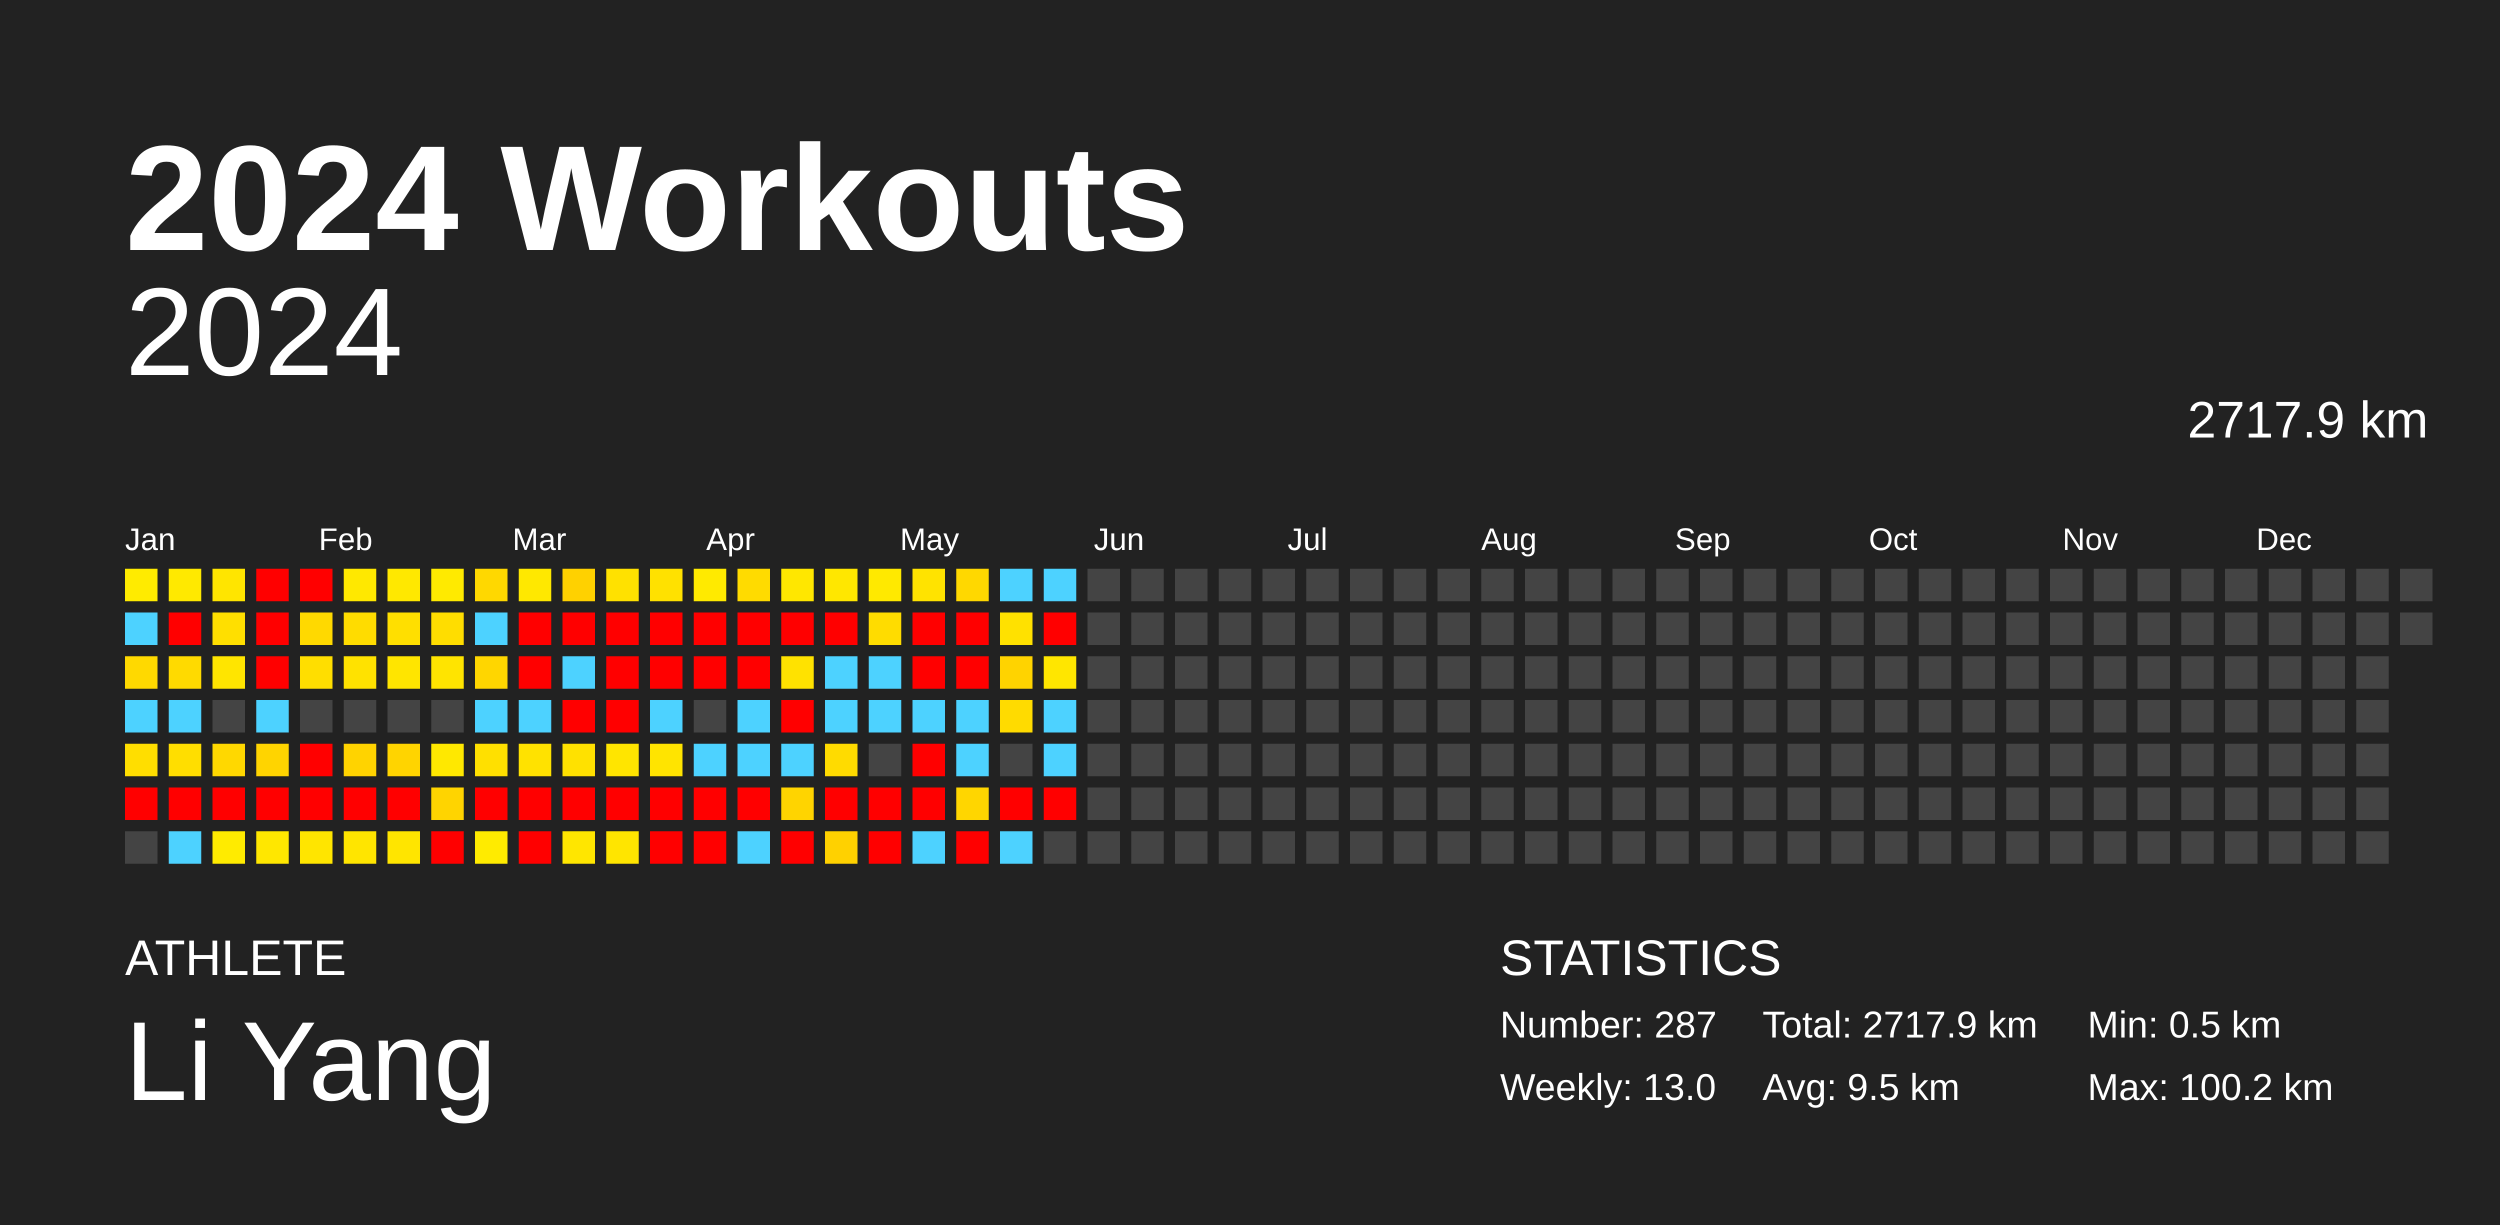
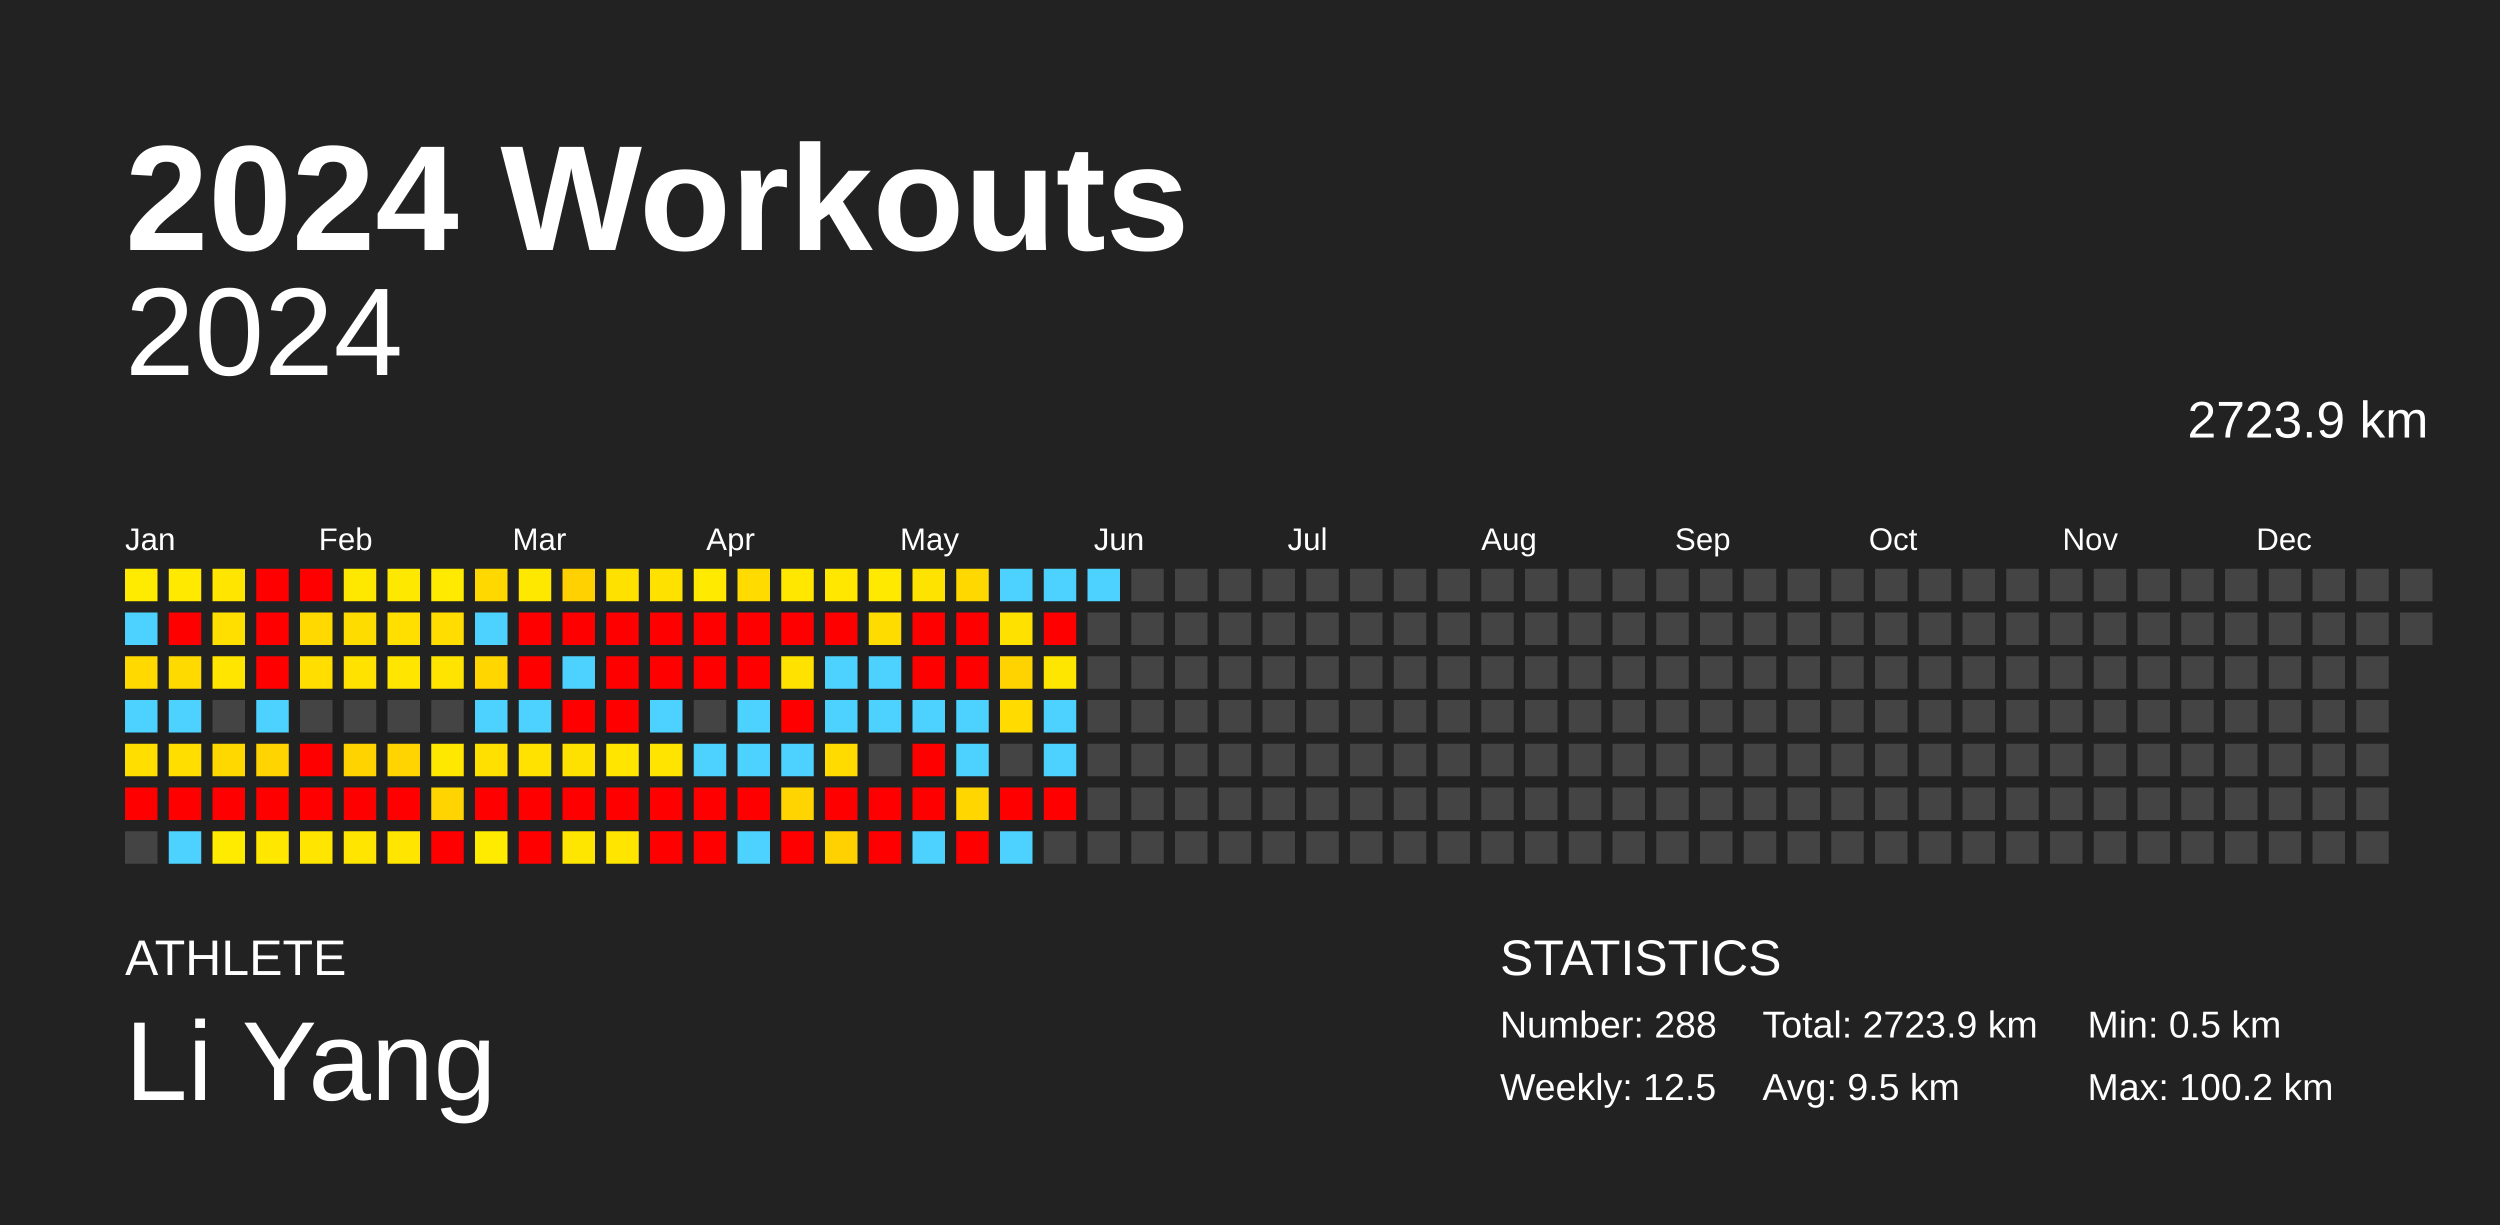
<svg xmlns="http://www.w3.org/2000/svg" baseProfile="full" height="98mm" version="1.1" viewBox="0,0,200,98" width="200mm">
  <defs />
  <rect fill="#222222" height="98" width="200" x="0" y="0" />
  <text fill="#FFFFFF" style="font-size:12px; font-family:Arial; font-weight:bold;" x="10" y="20">2024 Workouts</text>
  <text fill="#FFFFFF" style="font-size:4px; font-family:Arial" x="10" y="78">ATHLETE</text>
  <text fill="#FFFFFF" style="font-size:9px; font-family:Arial" x="10" y="88">Li Yang</text>
  <text fill="#FFFFFF" style="font-size:4px; font-family:Arial" x="120" y="78">STATISTICS</text>
-   <text fill="#FFFFFF" style="font-size:3px; font-family:Arial" x="120" y="83">Number: 287</text>
-   <text fill="#FFFFFF" style="font-size:3px; font-family:Arial" x="120" y="88">Weekly: 13.0</text>
-   <text fill="#FFFFFF" style="font-size:3px; font-family:Arial" x="141" y="83">Total: 2717.9 km</text>
+   <text fill="#FFFFFF" style="font-size:3px; font-family:Arial" x="120" y="83">Number: 288</text>
+   <text fill="#FFFFFF" style="font-size:3px; font-family:Arial" x="120" y="88">Weekly: 12.5</text>
+   <text fill="#FFFFFF" style="font-size:3px; font-family:Arial" x="141" y="83">Total: 2723.9 km</text>
  <text fill="#FFFFFF" style="font-size:3px; font-family:Arial" x="141" y="88">Avg: 9.5 km</text>
  <text fill="#FFFFFF" style="font-size:3px; font-family:Arial" x="167" y="83">Min: 0.5 km</text>
  <text fill="#FFFFFF" style="font-size:3px; font-family:Arial" x="167" y="88">Max: 100.2 km</text>
  <text alignment-baseline="hanging" fill="#FFFFFF" style="font-size:10.0px; font-family:Arial;" x="10" y="30">2024</text>
-   <text alignment-baseline="hanging" fill="#FFFFFF" style="font-size:4.125px; font-family:Arial;" x="175" y="35">2717.9 km</text>
+   <text alignment-baseline="hanging" fill="#FFFFFF" style="font-size:4.125px; font-family:Arial;" x="175" y="35">2723.9 km</text>
  <text fill="#FFFFFF" style="font-size:2.5px; font-family:Arial" x="10.0" y="44">Jan</text>
  <text fill="#FFFFFF" style="font-size:2.5px; font-family:Arial" x="25.5" y="44">Feb</text>
  <text fill="#FFFFFF" style="font-size:2.5px; font-family:Arial" x="41.0" y="44">Mar</text>
  <text fill="#FFFFFF" style="font-size:2.5px; font-family:Arial" x="56.5" y="44">Apr</text>
  <text fill="#FFFFFF" style="font-size:2.5px; font-family:Arial" x="72.0" y="44">May</text>
  <text fill="#FFFFFF" style="font-size:2.5px; font-family:Arial" x="87.5" y="44">Jun</text>
  <text fill="#FFFFFF" style="font-size:2.5px; font-family:Arial" x="103.0" y="44">Jul</text>
  <text fill="#FFFFFF" style="font-size:2.5px; font-family:Arial" x="118.5" y="44">Aug</text>
  <text fill="#FFFFFF" style="font-size:2.5px; font-family:Arial" x="134.0" y="44">Sep</text>
  <text fill="#FFFFFF" style="font-size:2.5px; font-family:Arial" x="149.5" y="44">Oct</text>
  <text fill="#FFFFFF" style="font-size:2.5px; font-family:Arial" x="165.0" y="44">Nov</text>
  <text fill="#FFFFFF" style="font-size:2.5px; font-family:Arial" x="180.5" y="44">Dec</text>
  <rect fill="#ffeb00" height="2.6" width="2.6" x="10.0" y="45.5" />
  <rect fill="#4dd2ff" height="2.6" width="2.6" x="10.0" y="49.0" />
  <rect fill="#ffd900" height="2.6" width="2.6" x="10.0" y="52.5" />
  <rect fill="#4dd2ff" height="2.6" width="2.6" x="10.0" y="56.0" />
  <rect fill="#ffde00" height="2.6" width="2.6" x="10.0" y="59.5" />
  <rect fill="red" height="2.6" width="2.6" x="10.0" y="63.0" />
  <rect fill="#444444" height="2.6" width="2.6" x="10.0" y="66.5" />
  <rect fill="#ffe900" height="2.6" width="2.6" x="13.5" y="45.5" />
  <rect fill="red" height="2.6" width="2.6" x="13.5" y="49.0" />
  <rect fill="#ffda00" height="2.6" width="2.6" x="13.5" y="52.5" />
  <rect fill="#4dd2ff" height="2.6" width="2.6" x="13.5" y="56.0" />
  <rect fill="#ffde00" height="2.6" width="2.6" x="13.5" y="59.5" />
  <rect fill="red" height="2.6" width="2.6" x="13.5" y="63.0" />
  <rect fill="#4dd2ff" height="2.6" width="2.6" x="13.5" y="66.5" />
  <rect fill="#ffe500" height="2.6" width="2.6" x="17.0" y="45.5" />
  <rect fill="#ffdf00" height="2.6" width="2.6" x="17.0" y="49.0" />
  <rect fill="#ffe500" height="2.6" width="2.6" x="17.0" y="52.5" />
  <rect fill="#444444" height="2.6" width="2.6" x="17.0" y="56.0" />
  <rect fill="#ffd800" height="2.6" width="2.6" x="17.0" y="59.5" />
  <rect fill="red" height="2.6" width="2.6" x="17.0" y="63.0" />
  <rect fill="#ffeb00" height="2.6" width="2.6" x="17.0" y="66.5" />
  <rect fill="red" height="2.6" width="2.6" x="20.5" y="45.5" />
  <rect fill="red" height="2.6" width="2.6" x="20.5" y="49.0" />
  <rect fill="red" height="2.6" width="2.6" x="20.5" y="52.5" />
  <rect fill="#4dd2ff" height="2.6" width="2.6" x="20.5" y="56.0" />
  <rect fill="#ffd400" height="2.6" width="2.6" x="20.5" y="59.5" />
  <rect fill="red" height="2.6" width="2.6" x="20.5" y="63.0" />
  <rect fill="#ffe700" height="2.6" width="2.6" x="20.5" y="66.5" />
  <rect fill="red" height="2.6" width="2.6" x="24.0" y="45.5" />
  <rect fill="#ffd900" height="2.6" width="2.6" x="24.0" y="49.0" />
  <rect fill="#ffde00" height="2.6" width="2.6" x="24.0" y="52.5" />
  <rect fill="#444444" height="2.6" width="2.6" x="24.0" y="56.0" />
  <rect fill="red" height="2.6" width="2.6" x="24.0" y="59.5" />
  <rect fill="red" height="2.6" width="2.6" x="24.0" y="63.0" />
  <rect fill="#ffe500" height="2.6" width="2.6" x="24.0" y="66.5" />
  <rect fill="#ffe800" height="2.6" width="2.6" x="27.5" y="45.5" />
  <rect fill="#ffdc00" height="2.6" width="2.6" x="27.5" y="49.0" />
  <rect fill="#ffe200" height="2.6" width="2.6" x="27.5" y="52.5" />
  <rect fill="#444444" height="2.6" width="2.6" x="27.5" y="56.0" />
  <rect fill="#ffd300" height="2.6" width="2.6" x="27.5" y="59.5" />
  <rect fill="red" height="2.6" width="2.6" x="27.5" y="63.0" />
  <rect fill="#ffe500" height="2.6" width="2.6" x="27.5" y="66.5" />
  <rect fill="#ffe800" height="2.6" width="2.6" x="31.0" y="45.5" />
  <rect fill="#ffdf00" height="2.6" width="2.6" x="31.0" y="49.0" />
  <rect fill="#ffe500" height="2.6" width="2.6" x="31.0" y="52.5" />
  <rect fill="#444444" height="2.6" width="2.6" x="31.0" y="56.0" />
  <rect fill="#ffd400" height="2.6" width="2.6" x="31.0" y="59.5" />
  <rect fill="red" height="2.6" width="2.6" x="31.0" y="63.0" />
  <rect fill="#ffe500" height="2.6" width="2.6" x="31.0" y="66.5" />
  <rect fill="#ffea00" height="2.6" width="2.6" x="34.5" y="45.5" />
  <rect fill="#ffdd00" height="2.6" width="2.6" x="34.5" y="49.0" />
  <rect fill="#ffe400" height="2.6" width="2.6" x="34.5" y="52.5" />
  <rect fill="#444444" height="2.6" width="2.6" x="34.5" y="56.0" />
  <rect fill="#ffe800" height="2.6" width="2.6" x="34.5" y="59.5" />
  <rect fill="#ffd400" height="2.6" width="2.6" x="34.5" y="63.0" />
  <rect fill="red" height="2.6" width="2.6" x="34.5" y="66.5" />
  <rect fill="#ffd800" height="2.6" width="2.6" x="38.0" y="45.5" />
  <rect fill="#4dd2ff" height="2.6" width="2.6" x="38.0" y="49.0" />
  <rect fill="#ffd600" height="2.6" width="2.6" x="38.0" y="52.5" />
  <rect fill="#4dd2ff" height="2.6" width="2.6" x="38.0" y="56.0" />
  <rect fill="#ffe000" height="2.6" width="2.6" x="38.0" y="59.5" />
  <rect fill="red" height="2.6" width="2.6" x="38.0" y="63.0" />
  <rect fill="#ffeb00" height="2.6" width="2.6" x="38.0" y="66.5" />
  <rect fill="#ffe800" height="2.6" width="2.6" x="41.5" y="45.5" />
  <rect fill="red" height="2.6" width="2.6" x="41.5" y="49.0" />
  <rect fill="red" height="2.6" width="2.6" x="41.5" y="52.5" />
  <rect fill="#4dd2ff" height="2.6" width="2.6" x="41.5" y="56.0" />
  <rect fill="#ffe200" height="2.6" width="2.6" x="41.5" y="59.5" />
  <rect fill="red" height="2.6" width="2.6" x="41.5" y="63.0" />
  <rect fill="red" height="2.6" width="2.6" x="41.5" y="66.5" />
  <rect fill="#ffd100" height="2.6" width="2.6" x="45.0" y="45.5" />
  <rect fill="red" height="2.6" width="2.6" x="45.0" y="49.0" />
  <rect fill="#4dd2ff" height="2.6" width="2.6" x="45.0" y="52.5" />
  <rect fill="red" height="2.6" width="2.6" x="45.0" y="56.0" />
  <rect fill="#ffe100" height="2.6" width="2.6" x="45.0" y="59.5" />
  <rect fill="red" height="2.6" width="2.6" x="45.0" y="63.0" />
  <rect fill="#ffe600" height="2.6" width="2.6" x="45.0" y="66.5" />
  <rect fill="#ffe100" height="2.6" width="2.6" x="48.5" y="45.5" />
  <rect fill="red" height="2.6" width="2.6" x="48.5" y="49.0" />
  <rect fill="red" height="2.6" width="2.6" x="48.5" y="52.5" />
  <rect fill="red" height="2.6" width="2.6" x="48.5" y="56.0" />
  <rect fill="#ffe500" height="2.6" width="2.6" x="48.5" y="59.5" />
  <rect fill="red" height="2.6" width="2.6" x="48.5" y="63.0" />
  <rect fill="#ffe500" height="2.6" width="2.6" x="48.5" y="66.5" />
  <rect fill="#ffe100" height="2.6" width="2.6" x="52.0" y="45.5" />
  <rect fill="red" height="2.6" width="2.6" x="52.0" y="49.0" />
  <rect fill="red" height="2.6" width="2.6" x="52.0" y="52.5" />
  <rect fill="#4dd2ff" height="2.6" width="2.6" x="52.0" y="56.0" />
  <rect fill="#ffe400" height="2.6" width="2.6" x="52.0" y="59.5" />
  <rect fill="red" height="2.6" width="2.6" x="52.0" y="63.0" />
  <rect fill="red" height="2.6" width="2.6" x="52.0" y="66.5" />
  <rect fill="#ffea00" height="2.6" width="2.6" x="55.5" y="45.5" />
  <rect fill="red" height="2.6" width="2.6" x="55.5" y="49.0" />
  <rect fill="red" height="2.6" width="2.6" x="55.5" y="52.5" />
  <rect fill="#444444" height="2.6" width="2.6" x="55.5" y="56.0" />
  <rect fill="#4dd2ff" height="2.6" width="2.6" x="55.5" y="59.5" />
  <rect fill="red" height="2.6" width="2.6" x="55.5" y="63.0" />
  <rect fill="red" height="2.6" width="2.6" x="55.5" y="66.5" />
  <rect fill="#ffdb00" height="2.6" width="2.6" x="59.0" y="45.5" />
  <rect fill="red" height="2.6" width="2.6" x="59.0" y="49.0" />
  <rect fill="red" height="2.6" width="2.6" x="59.0" y="52.5" />
  <rect fill="#4dd2ff" height="2.6" width="2.6" x="59.0" y="56.0" />
  <rect fill="#4dd2ff" height="2.6" width="2.6" x="59.0" y="59.5" />
  <rect fill="red" height="2.6" width="2.6" x="59.0" y="63.0" />
  <rect fill="#4dd2ff" height="2.6" width="2.6" x="59.0" y="66.5" />
  <rect fill="#ffe700" height="2.6" width="2.6" x="62.5" y="45.5" />
  <rect fill="red" height="2.6" width="2.6" x="62.5" y="49.0" />
  <rect fill="#ffe200" height="2.6" width="2.6" x="62.5" y="52.5" />
  <rect fill="red" height="2.6" width="2.6" x="62.5" y="56.0" />
  <rect fill="#4dd2ff" height="2.6" width="2.6" x="62.5" y="59.5" />
  <rect fill="#ffd400" height="2.6" width="2.6" x="62.5" y="63.0" />
  <rect fill="red" height="2.6" width="2.6" x="62.5" y="66.5" />
  <rect fill="#ffe700" height="2.6" width="2.6" x="66.0" y="45.5" />
  <rect fill="red" height="2.6" width="2.6" x="66.0" y="49.0" />
  <rect fill="#4dd2ff" height="2.6" width="2.6" x="66.0" y="52.5" />
  <rect fill="#4dd2ff" height="2.6" width="2.6" x="66.0" y="56.0" />
  <rect fill="#ffdb00" height="2.6" width="2.6" x="66.0" y="59.5" />
  <rect fill="red" height="2.6" width="2.6" x="66.0" y="63.0" />
  <rect fill="#ffd100" height="2.6" width="2.6" x="66.0" y="66.5" />
  <rect fill="#ffe900" height="2.6" width="2.6" x="69.5" y="45.5" />
  <rect fill="#ffdc00" height="2.6" width="2.6" x="69.5" y="49.0" />
  <rect fill="#4dd2ff" height="2.6" width="2.6" x="69.5" y="52.5" />
  <rect fill="#4dd2ff" height="2.6" width="2.6" x="69.5" y="56.0" />
  <rect fill="#444444" height="2.6" width="2.6" x="69.5" y="59.5" />
  <rect fill="red" height="2.6" width="2.6" x="69.5" y="63.0" />
  <rect fill="red" height="2.6" width="2.6" x="69.5" y="66.5" />
  <rect fill="#ffe300" height="2.6" width="2.6" x="73.0" y="45.5" />
  <rect fill="red" height="2.6" width="2.6" x="73.0" y="49.0" />
  <rect fill="red" height="2.6" width="2.6" x="73.0" y="52.5" />
  <rect fill="#4dd2ff" height="2.6" width="2.6" x="73.0" y="56.0" />
  <rect fill="red" height="2.6" width="2.6" x="73.0" y="59.5" />
  <rect fill="red" height="2.6" width="2.6" x="73.0" y="63.0" />
  <rect fill="#4dd2ff" height="2.6" width="2.6" x="73.0" y="66.5" />
  <rect fill="#ffd800" height="2.6" width="2.6" x="76.5" y="45.5" />
  <rect fill="red" height="2.6" width="2.6" x="76.5" y="49.0" />
  <rect fill="red" height="2.6" width="2.6" x="76.5" y="52.5" />
  <rect fill="#4dd2ff" height="2.6" width="2.6" x="76.5" y="56.0" />
  <rect fill="#4dd2ff" height="2.6" width="2.6" x="76.5" y="59.5" />
  <rect fill="#ffd600" height="2.6" width="2.6" x="76.5" y="63.0" />
  <rect fill="red" height="2.6" width="2.6" x="76.5" y="66.5" />
  <rect fill="#4dd2ff" height="2.6" width="2.6" x="80.0" y="45.5" />
  <rect fill="#ffe100" height="2.6" width="2.6" x="80.0" y="49.0" />
  <rect fill="#ffd300" height="2.6" width="2.6" x="80.0" y="52.5" />
  <rect fill="#ffdb00" height="2.6" width="2.6" x="80.0" y="56.0" />
  <rect fill="#444444" height="2.6" width="2.6" x="80.0" y="59.5" />
  <rect fill="red" height="2.6" width="2.6" x="80.0" y="63.0" />
  <rect fill="#4dd2ff" height="2.6" width="2.6" x="80.0" y="66.5" />
  <rect fill="#4dd2ff" height="2.6" width="2.6" x="83.5" y="45.5" />
  <rect fill="red" height="2.6" width="2.6" x="83.5" y="49.0" />
  <rect fill="#ffe600" height="2.6" width="2.6" x="83.5" y="52.5" />
  <rect fill="#4dd2ff" height="2.6" width="2.6" x="83.5" y="56.0" />
  <rect fill="#4dd2ff" height="2.6" width="2.6" x="83.5" y="59.5" />
  <rect fill="red" height="2.6" width="2.6" x="83.5" y="63.0" />
  <rect fill="#444444" height="2.6" width="2.6" x="83.5" y="66.5" />
-   <rect fill="#444444" height="2.6" width="2.6" x="87.0" y="45.5" />
+   <rect fill="#4dd2ff" height="2.6" width="2.6" x="87.0" y="45.5" />
  <rect fill="#444444" height="2.6" width="2.6" x="87.0" y="49.0" />
  <rect fill="#444444" height="2.6" width="2.6" x="87.0" y="52.5" />
  <rect fill="#444444" height="2.6" width="2.6" x="87.0" y="56.0" />
  <rect fill="#444444" height="2.6" width="2.6" x="87.0" y="59.5" />
  <rect fill="#444444" height="2.6" width="2.6" x="87.0" y="63.0" />
  <rect fill="#444444" height="2.6" width="2.6" x="87.0" y="66.5" />
  <rect fill="#444444" height="2.6" width="2.6" x="90.5" y="45.5" />
  <rect fill="#444444" height="2.6" width="2.6" x="90.5" y="49.0" />
  <rect fill="#444444" height="2.6" width="2.6" x="90.5" y="52.5" />
  <rect fill="#444444" height="2.6" width="2.6" x="90.5" y="56.0" />
  <rect fill="#444444" height="2.6" width="2.6" x="90.5" y="59.5" />
  <rect fill="#444444" height="2.6" width="2.6" x="90.5" y="63.0" />
  <rect fill="#444444" height="2.6" width="2.6" x="90.5" y="66.5" />
  <rect fill="#444444" height="2.6" width="2.6" x="94.0" y="45.5" />
  <rect fill="#444444" height="2.6" width="2.6" x="94.0" y="49.0" />
  <rect fill="#444444" height="2.6" width="2.6" x="94.0" y="52.5" />
  <rect fill="#444444" height="2.6" width="2.6" x="94.0" y="56.0" />
  <rect fill="#444444" height="2.6" width="2.6" x="94.0" y="59.5" />
  <rect fill="#444444" height="2.6" width="2.6" x="94.0" y="63.0" />
  <rect fill="#444444" height="2.6" width="2.6" x="94.0" y="66.5" />
  <rect fill="#444444" height="2.6" width="2.6" x="97.5" y="45.5" />
  <rect fill="#444444" height="2.6" width="2.6" x="97.5" y="49.0" />
  <rect fill="#444444" height="2.6" width="2.6" x="97.5" y="52.5" />
  <rect fill="#444444" height="2.6" width="2.6" x="97.5" y="56.0" />
  <rect fill="#444444" height="2.6" width="2.6" x="97.5" y="59.5" />
  <rect fill="#444444" height="2.6" width="2.6" x="97.5" y="63.0" />
  <rect fill="#444444" height="2.6" width="2.6" x="97.5" y="66.5" />
  <rect fill="#444444" height="2.6" width="2.6" x="101.0" y="45.5" />
  <rect fill="#444444" height="2.6" width="2.6" x="101.0" y="49.0" />
  <rect fill="#444444" height="2.6" width="2.6" x="101.0" y="52.5" />
  <rect fill="#444444" height="2.6" width="2.6" x="101.0" y="56.0" />
  <rect fill="#444444" height="2.6" width="2.6" x="101.0" y="59.5" />
  <rect fill="#444444" height="2.6" width="2.6" x="101.0" y="63.0" />
  <rect fill="#444444" height="2.6" width="2.6" x="101.0" y="66.5" />
  <rect fill="#444444" height="2.6" width="2.6" x="104.5" y="45.5" />
  <rect fill="#444444" height="2.6" width="2.6" x="104.5" y="49.0" />
  <rect fill="#444444" height="2.6" width="2.6" x="104.5" y="52.5" />
  <rect fill="#444444" height="2.6" width="2.6" x="104.5" y="56.0" />
  <rect fill="#444444" height="2.6" width="2.6" x="104.5" y="59.5" />
  <rect fill="#444444" height="2.6" width="2.6" x="104.5" y="63.0" />
  <rect fill="#444444" height="2.6" width="2.6" x="104.5" y="66.5" />
  <rect fill="#444444" height="2.6" width="2.6" x="108.0" y="45.5" />
  <rect fill="#444444" height="2.6" width="2.6" x="108.0" y="49.0" />
  <rect fill="#444444" height="2.6" width="2.6" x="108.0" y="52.5" />
  <rect fill="#444444" height="2.6" width="2.6" x="108.0" y="56.0" />
  <rect fill="#444444" height="2.6" width="2.6" x="108.0" y="59.5" />
  <rect fill="#444444" height="2.6" width="2.6" x="108.0" y="63.0" />
  <rect fill="#444444" height="2.6" width="2.6" x="108.0" y="66.5" />
  <rect fill="#444444" height="2.6" width="2.6" x="111.5" y="45.5" />
  <rect fill="#444444" height="2.6" width="2.6" x="111.5" y="49.0" />
  <rect fill="#444444" height="2.6" width="2.6" x="111.5" y="52.5" />
  <rect fill="#444444" height="2.6" width="2.6" x="111.5" y="56.0" />
  <rect fill="#444444" height="2.6" width="2.6" x="111.5" y="59.5" />
  <rect fill="#444444" height="2.6" width="2.6" x="111.5" y="63.0" />
  <rect fill="#444444" height="2.6" width="2.6" x="111.5" y="66.5" />
  <rect fill="#444444" height="2.6" width="2.6" x="115.0" y="45.5" />
  <rect fill="#444444" height="2.6" width="2.6" x="115.0" y="49.0" />
  <rect fill="#444444" height="2.6" width="2.6" x="115.0" y="52.5" />
  <rect fill="#444444" height="2.6" width="2.6" x="115.0" y="56.0" />
  <rect fill="#444444" height="2.6" width="2.6" x="115.0" y="59.5" />
  <rect fill="#444444" height="2.6" width="2.6" x="115.0" y="63.0" />
  <rect fill="#444444" height="2.6" width="2.6" x="115.0" y="66.5" />
  <rect fill="#444444" height="2.6" width="2.6" x="118.5" y="45.5" />
  <rect fill="#444444" height="2.6" width="2.6" x="118.5" y="49.0" />
  <rect fill="#444444" height="2.6" width="2.6" x="118.5" y="52.5" />
  <rect fill="#444444" height="2.6" width="2.6" x="118.5" y="56.0" />
  <rect fill="#444444" height="2.6" width="2.6" x="118.5" y="59.5" />
  <rect fill="#444444" height="2.6" width="2.6" x="118.5" y="63.0" />
  <rect fill="#444444" height="2.6" width="2.6" x="118.5" y="66.5" />
  <rect fill="#444444" height="2.6" width="2.6" x="122.0" y="45.5" />
  <rect fill="#444444" height="2.6" width="2.6" x="122.0" y="49.0" />
  <rect fill="#444444" height="2.6" width="2.6" x="122.0" y="52.5" />
  <rect fill="#444444" height="2.6" width="2.6" x="122.0" y="56.0" />
  <rect fill="#444444" height="2.6" width="2.6" x="122.0" y="59.5" />
  <rect fill="#444444" height="2.6" width="2.6" x="122.0" y="63.0" />
  <rect fill="#444444" height="2.6" width="2.6" x="122.0" y="66.5" />
  <rect fill="#444444" height="2.6" width="2.6" x="125.5" y="45.5" />
  <rect fill="#444444" height="2.6" width="2.6" x="125.5" y="49.0" />
  <rect fill="#444444" height="2.6" width="2.6" x="125.5" y="52.5" />
  <rect fill="#444444" height="2.6" width="2.6" x="125.5" y="56.0" />
  <rect fill="#444444" height="2.6" width="2.6" x="125.5" y="59.5" />
  <rect fill="#444444" height="2.6" width="2.6" x="125.5" y="63.0" />
  <rect fill="#444444" height="2.6" width="2.6" x="125.5" y="66.5" />
  <rect fill="#444444" height="2.6" width="2.6" x="129.0" y="45.5" />
  <rect fill="#444444" height="2.6" width="2.6" x="129.0" y="49.0" />
  <rect fill="#444444" height="2.6" width="2.6" x="129.0" y="52.5" />
  <rect fill="#444444" height="2.6" width="2.6" x="129.0" y="56.0" />
  <rect fill="#444444" height="2.6" width="2.6" x="129.0" y="59.5" />
  <rect fill="#444444" height="2.6" width="2.6" x="129.0" y="63.0" />
  <rect fill="#444444" height="2.6" width="2.6" x="129.0" y="66.5" />
  <rect fill="#444444" height="2.6" width="2.6" x="132.5" y="45.5" />
  <rect fill="#444444" height="2.6" width="2.6" x="132.5" y="49.0" />
  <rect fill="#444444" height="2.6" width="2.6" x="132.5" y="52.5" />
  <rect fill="#444444" height="2.6" width="2.6" x="132.5" y="56.0" />
  <rect fill="#444444" height="2.6" width="2.6" x="132.5" y="59.5" />
  <rect fill="#444444" height="2.6" width="2.6" x="132.5" y="63.0" />
  <rect fill="#444444" height="2.6" width="2.6" x="132.5" y="66.5" />
  <rect fill="#444444" height="2.6" width="2.6" x="136.0" y="45.5" />
  <rect fill="#444444" height="2.6" width="2.6" x="136.0" y="49.0" />
  <rect fill="#444444" height="2.6" width="2.6" x="136.0" y="52.5" />
  <rect fill="#444444" height="2.6" width="2.6" x="136.0" y="56.0" />
  <rect fill="#444444" height="2.6" width="2.6" x="136.0" y="59.5" />
  <rect fill="#444444" height="2.6" width="2.6" x="136.0" y="63.0" />
  <rect fill="#444444" height="2.6" width="2.6" x="136.0" y="66.5" />
  <rect fill="#444444" height="2.6" width="2.6" x="139.5" y="45.5" />
  <rect fill="#444444" height="2.6" width="2.6" x="139.5" y="49.0" />
  <rect fill="#444444" height="2.6" width="2.6" x="139.5" y="52.5" />
  <rect fill="#444444" height="2.6" width="2.6" x="139.5" y="56.0" />
  <rect fill="#444444" height="2.6" width="2.6" x="139.5" y="59.5" />
  <rect fill="#444444" height="2.6" width="2.6" x="139.5" y="63.0" />
  <rect fill="#444444" height="2.6" width="2.6" x="139.5" y="66.5" />
  <rect fill="#444444" height="2.6" width="2.6" x="143.0" y="45.5" />
  <rect fill="#444444" height="2.6" width="2.6" x="143.0" y="49.0" />
  <rect fill="#444444" height="2.6" width="2.6" x="143.0" y="52.5" />
  <rect fill="#444444" height="2.6" width="2.6" x="143.0" y="56.0" />
  <rect fill="#444444" height="2.6" width="2.6" x="143.0" y="59.5" />
  <rect fill="#444444" height="2.6" width="2.6" x="143.0" y="63.0" />
  <rect fill="#444444" height="2.6" width="2.6" x="143.0" y="66.5" />
  <rect fill="#444444" height="2.6" width="2.6" x="146.5" y="45.5" />
  <rect fill="#444444" height="2.6" width="2.6" x="146.5" y="49.0" />
  <rect fill="#444444" height="2.6" width="2.6" x="146.5" y="52.5" />
  <rect fill="#444444" height="2.6" width="2.6" x="146.5" y="56.0" />
  <rect fill="#444444" height="2.6" width="2.6" x="146.5" y="59.5" />
  <rect fill="#444444" height="2.6" width="2.6" x="146.5" y="63.0" />
  <rect fill="#444444" height="2.6" width="2.6" x="146.5" y="66.5" />
  <rect fill="#444444" height="2.6" width="2.6" x="150.0" y="45.5" />
  <rect fill="#444444" height="2.6" width="2.6" x="150.0" y="49.0" />
  <rect fill="#444444" height="2.6" width="2.6" x="150.0" y="52.5" />
  <rect fill="#444444" height="2.6" width="2.6" x="150.0" y="56.0" />
  <rect fill="#444444" height="2.6" width="2.6" x="150.0" y="59.5" />
  <rect fill="#444444" height="2.6" width="2.6" x="150.0" y="63.0" />
  <rect fill="#444444" height="2.6" width="2.6" x="150.0" y="66.5" />
  <rect fill="#444444" height="2.6" width="2.6" x="153.5" y="45.5" />
  <rect fill="#444444" height="2.6" width="2.6" x="153.5" y="49.0" />
  <rect fill="#444444" height="2.6" width="2.6" x="153.5" y="52.5" />
  <rect fill="#444444" height="2.6" width="2.6" x="153.5" y="56.0" />
  <rect fill="#444444" height="2.6" width="2.6" x="153.5" y="59.5" />
  <rect fill="#444444" height="2.6" width="2.6" x="153.5" y="63.0" />
  <rect fill="#444444" height="2.6" width="2.6" x="153.5" y="66.5" />
  <rect fill="#444444" height="2.6" width="2.6" x="157.0" y="45.5" />
  <rect fill="#444444" height="2.6" width="2.6" x="157.0" y="49.0" />
  <rect fill="#444444" height="2.6" width="2.6" x="157.0" y="52.5" />
  <rect fill="#444444" height="2.6" width="2.6" x="157.0" y="56.0" />
  <rect fill="#444444" height="2.6" width="2.6" x="157.0" y="59.5" />
  <rect fill="#444444" height="2.6" width="2.6" x="157.0" y="63.0" />
  <rect fill="#444444" height="2.6" width="2.6" x="157.0" y="66.5" />
  <rect fill="#444444" height="2.6" width="2.6" x="160.5" y="45.5" />
  <rect fill="#444444" height="2.6" width="2.6" x="160.5" y="49.0" />
  <rect fill="#444444" height="2.6" width="2.6" x="160.5" y="52.5" />
  <rect fill="#444444" height="2.6" width="2.6" x="160.5" y="56.0" />
  <rect fill="#444444" height="2.6" width="2.6" x="160.5" y="59.5" />
  <rect fill="#444444" height="2.6" width="2.6" x="160.5" y="63.0" />
  <rect fill="#444444" height="2.6" width="2.6" x="160.5" y="66.5" />
  <rect fill="#444444" height="2.6" width="2.6" x="164.0" y="45.5" />
  <rect fill="#444444" height="2.6" width="2.6" x="164.0" y="49.0" />
  <rect fill="#444444" height="2.6" width="2.6" x="164.0" y="52.5" />
  <rect fill="#444444" height="2.6" width="2.6" x="164.0" y="56.0" />
  <rect fill="#444444" height="2.6" width="2.6" x="164.0" y="59.5" />
  <rect fill="#444444" height="2.6" width="2.6" x="164.0" y="63.0" />
  <rect fill="#444444" height="2.6" width="2.6" x="164.0" y="66.5" />
  <rect fill="#444444" height="2.6" width="2.6" x="167.5" y="45.5" />
  <rect fill="#444444" height="2.6" width="2.6" x="167.5" y="49.0" />
  <rect fill="#444444" height="2.6" width="2.6" x="167.5" y="52.5" />
  <rect fill="#444444" height="2.6" width="2.6" x="167.5" y="56.0" />
  <rect fill="#444444" height="2.6" width="2.6" x="167.5" y="59.5" />
  <rect fill="#444444" height="2.6" width="2.6" x="167.5" y="63.0" />
  <rect fill="#444444" height="2.6" width="2.6" x="167.5" y="66.5" />
  <rect fill="#444444" height="2.6" width="2.6" x="171.0" y="45.5" />
  <rect fill="#444444" height="2.6" width="2.6" x="171.0" y="49.0" />
  <rect fill="#444444" height="2.6" width="2.6" x="171.0" y="52.5" />
  <rect fill="#444444" height="2.6" width="2.6" x="171.0" y="56.0" />
  <rect fill="#444444" height="2.6" width="2.6" x="171.0" y="59.5" />
  <rect fill="#444444" height="2.6" width="2.6" x="171.0" y="63.0" />
  <rect fill="#444444" height="2.6" width="2.6" x="171.0" y="66.5" />
  <rect fill="#444444" height="2.6" width="2.6" x="174.5" y="45.5" />
  <rect fill="#444444" height="2.6" width="2.6" x="174.5" y="49.0" />
  <rect fill="#444444" height="2.6" width="2.6" x="174.5" y="52.5" />
  <rect fill="#444444" height="2.6" width="2.6" x="174.5" y="56.0" />
  <rect fill="#444444" height="2.6" width="2.6" x="174.5" y="59.5" />
  <rect fill="#444444" height="2.6" width="2.6" x="174.5" y="63.0" />
  <rect fill="#444444" height="2.6" width="2.6" x="174.5" y="66.5" />
  <rect fill="#444444" height="2.6" width="2.6" x="178.0" y="45.5" />
  <rect fill="#444444" height="2.6" width="2.6" x="178.0" y="49.0" />
  <rect fill="#444444" height="2.6" width="2.6" x="178.0" y="52.5" />
  <rect fill="#444444" height="2.6" width="2.6" x="178.0" y="56.0" />
  <rect fill="#444444" height="2.6" width="2.6" x="178.0" y="59.5" />
  <rect fill="#444444" height="2.6" width="2.6" x="178.0" y="63.0" />
  <rect fill="#444444" height="2.6" width="2.6" x="178.0" y="66.5" />
  <rect fill="#444444" height="2.6" width="2.6" x="181.5" y="45.5" />
  <rect fill="#444444" height="2.6" width="2.6" x="181.5" y="49.0" />
  <rect fill="#444444" height="2.6" width="2.6" x="181.5" y="52.5" />
  <rect fill="#444444" height="2.6" width="2.6" x="181.5" y="56.0" />
  <rect fill="#444444" height="2.6" width="2.6" x="181.5" y="59.5" />
  <rect fill="#444444" height="2.6" width="2.6" x="181.5" y="63.0" />
  <rect fill="#444444" height="2.6" width="2.6" x="181.5" y="66.5" />
  <rect fill="#444444" height="2.6" width="2.6" x="185.0" y="45.5" />
  <rect fill="#444444" height="2.6" width="2.6" x="185.0" y="49.0" />
  <rect fill="#444444" height="2.6" width="2.6" x="185.0" y="52.5" />
  <rect fill="#444444" height="2.6" width="2.6" x="185.0" y="56.0" />
  <rect fill="#444444" height="2.6" width="2.6" x="185.0" y="59.5" />
  <rect fill="#444444" height="2.6" width="2.6" x="185.0" y="63.0" />
  <rect fill="#444444" height="2.6" width="2.6" x="185.0" y="66.5" />
  <rect fill="#444444" height="2.6" width="2.6" x="188.5" y="45.5" />
  <rect fill="#444444" height="2.6" width="2.6" x="188.5" y="49.0" />
  <rect fill="#444444" height="2.6" width="2.6" x="188.5" y="52.5" />
  <rect fill="#444444" height="2.6" width="2.6" x="188.5" y="56.0" />
  <rect fill="#444444" height="2.6" width="2.6" x="188.5" y="59.5" />
  <rect fill="#444444" height="2.6" width="2.6" x="188.5" y="63.0" />
  <rect fill="#444444" height="2.6" width="2.6" x="188.5" y="66.5" />
  <rect fill="#444444" height="2.6" width="2.6" x="192.0" y="45.5" />
  <rect fill="#444444" height="2.6" width="2.6" x="192.0" y="49.0" />
</svg>
